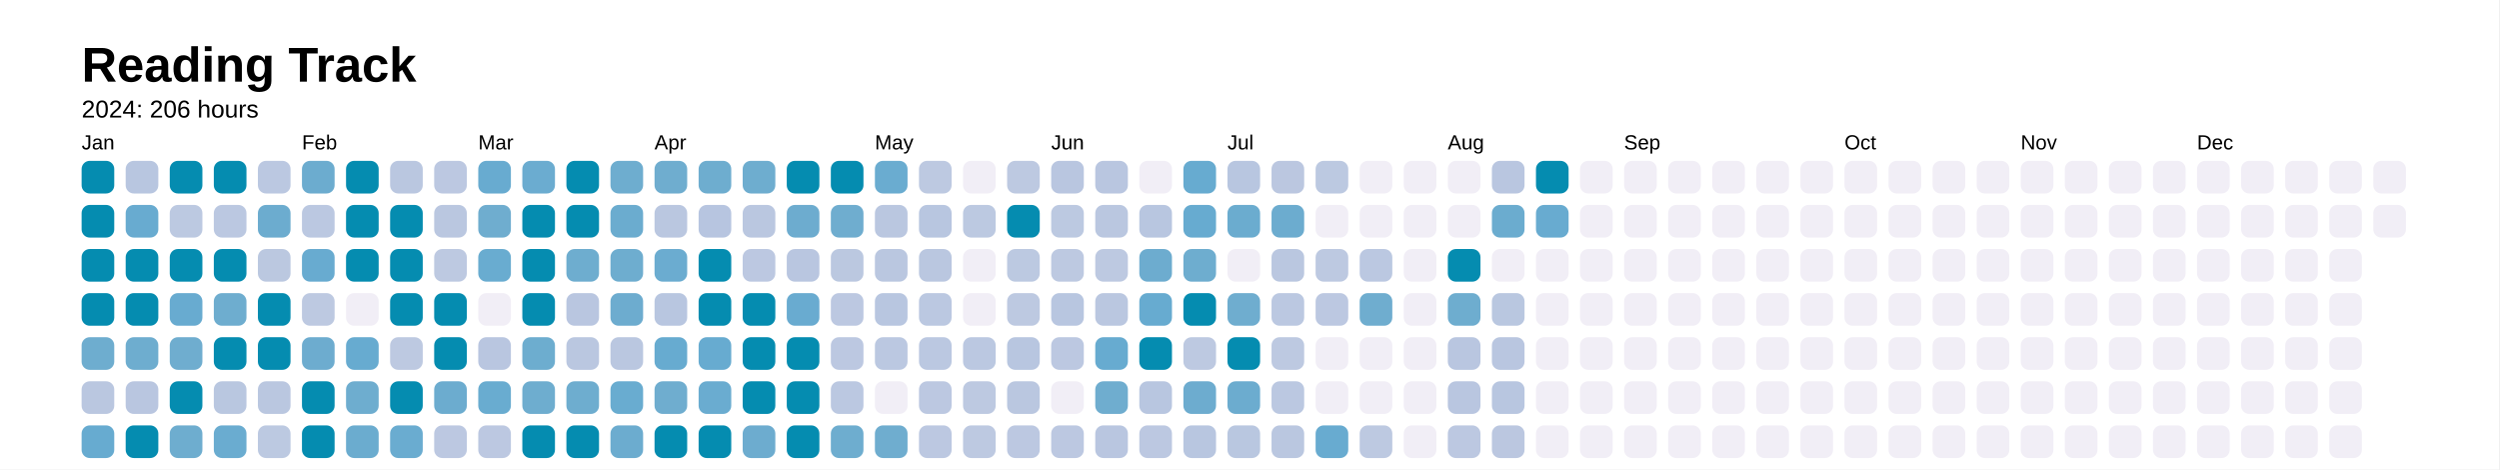
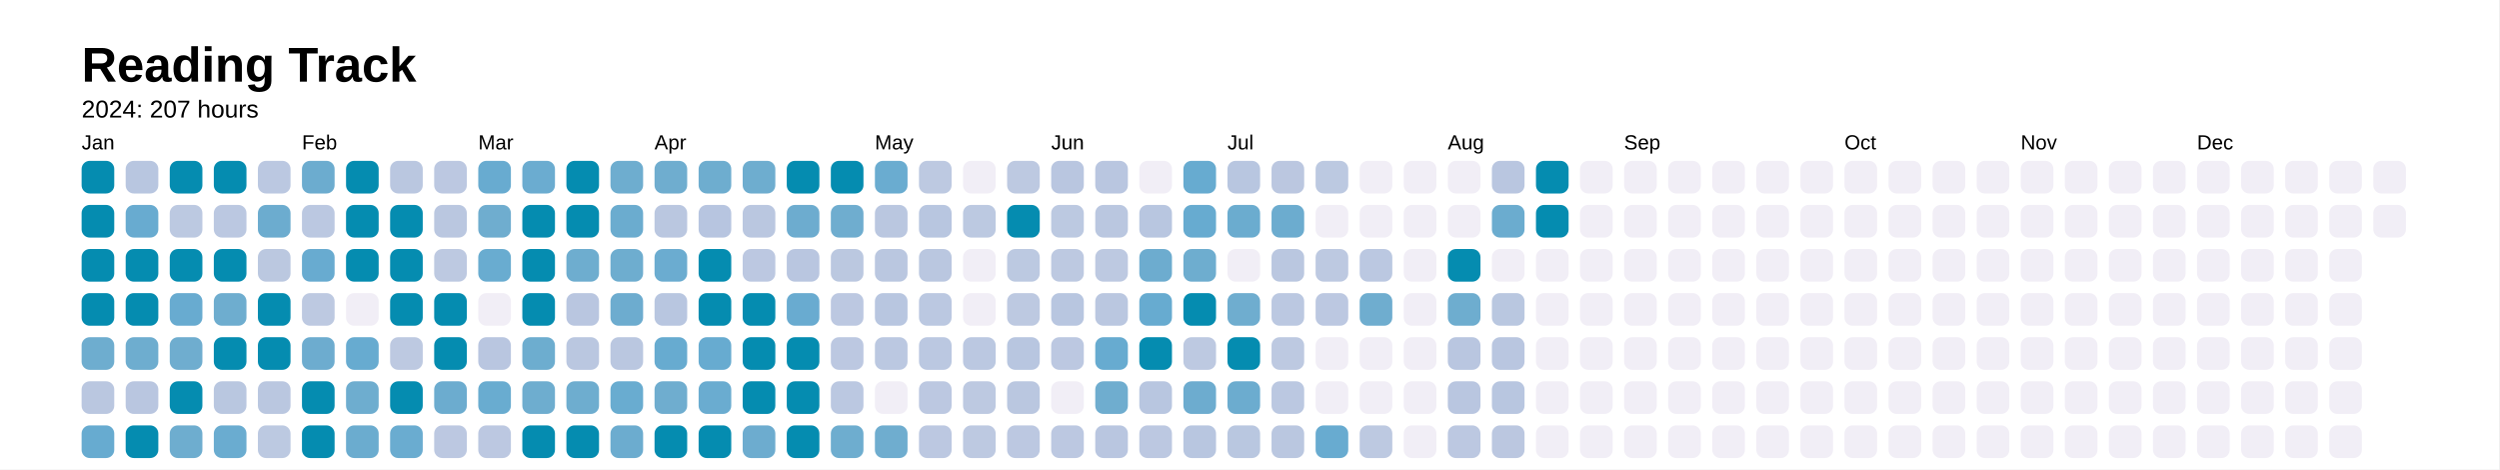
<svg xmlns="http://www.w3.org/2000/svg" baseProfile="full" height="57.5mm" version="1.1" viewBox="0,0,306.2,57.5" width="306.2mm">
  <defs />
  <rect fill="#FFFFFF" height="57.5" width="306.2" x="0" y="0" />
  <text fill="#000000" style="font-size:6px; font-family:Arial; font-weight:bold;" x="10" y="10">Reading Track</text>
-   <text fill="#000000" style="font-size:3px; font-family:Arial;" x="10" y="14.4">2024: 206 hours</text>
+   <text fill="#000000" style="font-size:3px; font-family:Arial;" x="10" y="14.4">2024: 207 hours</text>
  <text fill="#000000" style="font-size:2.5px; font-family:Arial" x="10" y="18.3">Jan</text>
  <rect fill="#058cb0" height="4" rx="1" ry="1" width="4" x="10" y="19.7" />
  <rect fill="#058cb0" height="4" rx="1" ry="1" width="4" x="10" y="25.1" />
  <rect fill="#058cb0" height="4" rx="1" ry="1" width="4" x="10" y="30.5" />
  <rect fill="#058cb0" height="4" rx="1" ry="1" width="4" x="10" y="35.9" />
  <rect fill="#6eadcf" height="4" rx="1" ry="1" width="4" x="10" y="41.3" />
  <rect fill="#bac7e0" height="4" rx="1" ry="1" width="4" x="10" y="46.7" />
  <rect fill="#67abd0" height="4" rx="1" ry="1" width="4" x="10" y="52.1" />
  <rect fill="#b8c6e0" height="4" rx="1" ry="1" width="4" x="15.4" y="19.7" />
  <rect fill="#68abd0" height="4" rx="1" ry="1" width="4" x="15.4" y="25.1" />
  <rect fill="#058cb0" height="4" rx="1" ry="1" width="4" x="15.4" y="30.5" />
  <rect fill="#058cb0" height="4" rx="1" ry="1" width="4" x="15.4" y="35.9" />
  <rect fill="#6eadcf" height="4" rx="1" ry="1" width="4" x="15.4" y="41.3" />
  <rect fill="#b9c6e0" height="4" rx="1" ry="1" width="4" x="15.4" y="46.7" />
  <rect fill="#058cb0" height="4" rx="1" ry="1" width="4" x="15.4" y="52.1" />
  <rect fill="#058cb0" height="4" rx="1" ry="1" width="4" x="20.8" y="19.7" />
  <rect fill="#bcc9e1" height="4" rx="1" ry="1" width="4" x="20.8" y="25.1" />
  <rect fill="#058cb0" height="4" rx="1" ry="1" width="4" x="20.8" y="30.5" />
  <rect fill="#68abd0" height="4" rx="1" ry="1" width="4" x="20.8" y="35.9" />
  <rect fill="#6fadcf" height="4" rx="1" ry="1" width="4" x="20.8" y="41.3" />
  <rect fill="#058cb0" height="4" rx="1" ry="1" width="4" x="20.8" y="46.7" />
  <rect fill="#6eadcf" height="4" rx="1" ry="1" width="4" x="20.8" y="52.1" />
  <rect fill="#058cb0" height="4" rx="1" ry="1" width="4" x="26.2" y="19.7" />
  <rect fill="#bbc8e1" height="4" rx="1" ry="1" width="4" x="26.2" y="25.1" />
  <rect fill="#058cb0" height="4" rx="1" ry="1" width="4" x="26.2" y="30.5" />
  <rect fill="#6eadcf" height="4" rx="1" ry="1" width="4" x="26.2" y="35.9" />
  <rect fill="#058cb0" height="4" rx="1" ry="1" width="4" x="26.2" y="41.3" />
  <rect fill="#b9c7e0" height="4" rx="1" ry="1" width="4" x="26.2" y="46.7" />
  <rect fill="#6aacd0" height="4" rx="1" ry="1" width="4" x="26.2" y="52.1" />
  <rect fill="#bbc8e1" height="4" rx="1" ry="1" width="4" x="31.6" y="19.7" />
  <rect fill="#6caccf" height="4" rx="1" ry="1" width="4" x="31.6" y="25.1" />
  <rect fill="#bbc8e0" height="4" rx="1" ry="1" width="4" x="31.6" y="30.5" />
  <rect fill="#058cb0" height="4" rx="1" ry="1" width="4" x="31.6" y="35.9" />
  <rect fill="#058cb0" height="4" rx="1" ry="1" width="4" x="31.6" y="41.3" />
  <rect fill="#bac7e0" height="4" rx="1" ry="1" width="4" x="31.6" y="46.7" />
  <rect fill="#bcc9e1" height="4" rx="1" ry="1" width="4" x="31.6" y="52.1" />
  <text fill="#000000" style="font-size:2.5px; font-family:Arial" x="37.0" y="18.3">Feb</text>
  <rect fill="#6caccf" height="4" rx="1" ry="1" width="4" x="37.0" y="19.7" />
  <rect fill="#bbc8e1" height="4" rx="1" ry="1" width="4" x="37.0" y="25.1" />
  <rect fill="#68abd0" height="4" rx="1" ry="1" width="4" x="37.0" y="30.5" />
  <rect fill="#bdc9e1" height="4" rx="1" ry="1" width="4" x="37.0" y="35.9" />
  <rect fill="#6daccf" height="4" rx="1" ry="1" width="4" x="37.0" y="41.3" />
  <rect fill="#058cb0" height="4" rx="1" ry="1" width="4" x="37.0" y="46.7" />
  <rect fill="#058cb0" height="4" rx="1" ry="1" width="4" x="37.0" y="52.1" />
  <rect fill="#058cb0" height="4" rx="1" ry="1" width="4" x="42.4" y="19.7" />
  <rect fill="#058cb0" height="4" rx="1" ry="1" width="4" x="42.4" y="25.1" />
  <rect fill="#058cb0" height="4" rx="1" ry="1" width="4" x="42.4" y="30.5" />
  <rect fill="#f1eef6" height="4" rx="1" ry="1" width="4" x="42.4" y="35.9" />
  <rect fill="#67abd0" height="4" rx="1" ry="1" width="4" x="42.4" y="41.3" />
  <rect fill="#6eadcf" height="4" rx="1" ry="1" width="4" x="42.4" y="46.7" />
  <rect fill="#6baccf" height="4" rx="1" ry="1" width="4" x="42.4" y="52.1" />
  <rect fill="#bac7e0" height="4" rx="1" ry="1" width="4" x="47.8" y="19.7" />
  <rect fill="#058cb0" height="4" rx="1" ry="1" width="4" x="47.8" y="25.1" />
  <rect fill="#058cb0" height="4" rx="1" ry="1" width="4" x="47.8" y="30.5" />
  <rect fill="#058cb0" height="4" rx="1" ry="1" width="4" x="47.8" y="35.9" />
  <rect fill="#bdc9e1" height="4" rx="1" ry="1" width="4" x="47.8" y="41.3" />
  <rect fill="#058cb0" height="4" rx="1" ry="1" width="4" x="47.8" y="46.7" />
  <rect fill="#6aacd0" height="4" rx="1" ry="1" width="4" x="47.8" y="52.1" />
  <rect fill="#bcc8e1" height="4" rx="1" ry="1" width="4" x="53.2" y="19.7" />
  <rect fill="#bac7e0" height="4" rx="1" ry="1" width="4" x="53.2" y="25.1" />
  <rect fill="#bdc9e1" height="4" rx="1" ry="1" width="4" x="53.2" y="30.5" />
  <rect fill="#058cb0" height="4" rx="1" ry="1" width="4" x="53.2" y="35.9" />
  <rect fill="#058cb0" height="4" rx="1" ry="1" width="4" x="53.2" y="41.3" />
  <rect fill="#6caccf" height="4" rx="1" ry="1" width="4" x="53.2" y="46.7" />
  <rect fill="#bcc8e1" height="4" rx="1" ry="1" width="4" x="53.2" y="52.1" />
  <text fill="#000000" style="font-size:2.5px; font-family:Arial" x="58.6" y="18.3">Mar</text>
  <rect fill="#68abd0" height="4" rx="1" ry="1" width="4" x="58.6" y="19.7" />
  <rect fill="#6fadcf" height="4" rx="1" ry="1" width="4" x="58.6" y="25.1" />
  <rect fill="#69acd0" height="4" rx="1" ry="1" width="4" x="58.6" y="30.5" />
  <rect fill="#f1eef6" height="4" rx="1" ry="1" width="4" x="58.6" y="35.9" />
  <rect fill="#b9c6e0" height="4" rx="1" ry="1" width="4" x="58.6" y="41.3" />
  <rect fill="#69acd0" height="4" rx="1" ry="1" width="4" x="58.6" y="46.7" />
  <rect fill="#bcc8e1" height="4" rx="1" ry="1" width="4" x="58.6" y="52.1" />
  <rect fill="#6bacd0" height="4" rx="1" ry="1" width="4" x="64" y="19.7" />
  <rect fill="#058cb0" height="4" rx="1" ry="1" width="4" x="64" y="25.1" />
  <rect fill="#058cb0" height="4" rx="1" ry="1" width="4" x="64" y="30.5" />
  <rect fill="#058cb0" height="4" rx="1" ry="1" width="4" x="64" y="35.9" />
  <rect fill="#6dadcf" height="4" rx="1" ry="1" width="4" x="64" y="41.3" />
  <rect fill="#6eadcf" height="4" rx="1" ry="1" width="4" x="64" y="46.7" />
  <rect fill="#058cb0" height="4" rx="1" ry="1" width="4" x="64" y="52.1" />
  <rect fill="#058cb0" height="4" rx="1" ry="1" width="4" x="69.4" y="19.7" />
  <rect fill="#058cb0" height="4" rx="1" ry="1" width="4" x="69.4" y="25.1" />
  <rect fill="#6eadcf" height="4" rx="1" ry="1" width="4" x="69.4" y="30.5" />
  <rect fill="#b9c6e0" height="4" rx="1" ry="1" width="4" x="69.4" y="35.9" />
  <rect fill="#bac7e0" height="4" rx="1" ry="1" width="4" x="69.4" y="41.3" />
  <rect fill="#6eadcf" height="4" rx="1" ry="1" width="4" x="69.4" y="46.7" />
  <rect fill="#058cb0" height="4" rx="1" ry="1" width="4" x="69.4" y="52.1" />
  <rect fill="#6eadcf" height="4" rx="1" ry="1" width="4" x="74.8" y="19.7" />
  <rect fill="#6baccf" height="4" rx="1" ry="1" width="4" x="74.8" y="25.1" />
  <rect fill="#6eadcf" height="4" rx="1" ry="1" width="4" x="74.8" y="30.5" />
  <rect fill="#6daccf" height="4" rx="1" ry="1" width="4" x="74.8" y="35.9" />
  <rect fill="#bac7e0" height="4" rx="1" ry="1" width="4" x="74.8" y="41.3" />
  <rect fill="#69acd0" height="4" rx="1" ry="1" width="4" x="74.8" y="46.7" />
  <rect fill="#6caccf" height="4" rx="1" ry="1" width="4" x="74.8" y="52.1" />
  <text fill="#000000" style="font-size:2.5px; font-family:Arial" x="80.2" y="18.3">Apr</text>
  <rect fill="#6fadcf" height="4" rx="1" ry="1" width="4" x="80.2" y="19.7" />
  <rect fill="#bac7e0" height="4" rx="1" ry="1" width="4" x="80.2" y="25.1" />
  <rect fill="#6bacd0" height="4" rx="1" ry="1" width="4" x="80.2" y="30.5" />
  <rect fill="#b8c6e0" height="4" rx="1" ry="1" width="4" x="80.2" y="35.9" />
  <rect fill="#67abd0" height="4" rx="1" ry="1" width="4" x="80.2" y="41.3" />
  <rect fill="#6fadcf" height="4" rx="1" ry="1" width="4" x="80.2" y="46.7" />
  <rect fill="#058cb0" height="4" rx="1" ry="1" width="4" x="80.2" y="52.1" />
  <rect fill="#6eadcf" height="4" rx="1" ry="1" width="4" x="85.6" y="19.7" />
  <rect fill="#b7c5e0" height="4" rx="1" ry="1" width="4" x="85.6" y="25.1" />
  <rect fill="#058cb0" height="4" rx="1" ry="1" width="4" x="85.6" y="30.5" />
  <rect fill="#058cb0" height="4" rx="1" ry="1" width="4" x="85.6" y="35.9" />
  <rect fill="#67abd0" height="4" rx="1" ry="1" width="4" x="85.6" y="41.3" />
  <rect fill="#6aacd0" height="4" rx="1" ry="1" width="4" x="85.6" y="46.7" />
  <rect fill="#058cb0" height="4" rx="1" ry="1" width="4" x="85.6" y="52.1" />
  <rect fill="#6eadcf" height="4" rx="1" ry="1" width="4" x="91" y="19.7" />
  <rect fill="#bac7e0" height="4" rx="1" ry="1" width="4" x="91" y="25.1" />
  <rect fill="#bcc8e1" height="4" rx="1" ry="1" width="4" x="91" y="30.5" />
  <rect fill="#058cb0" height="4" rx="1" ry="1" width="4" x="91" y="35.9" />
  <rect fill="#058cb0" height="4" rx="1" ry="1" width="4" x="91" y="41.3" />
  <rect fill="#058cb0" height="4" rx="1" ry="1" width="4" x="91" y="46.7" />
  <rect fill="#6daccf" height="4" rx="1" ry="1" width="4" x="91" y="52.1" />
  <rect fill="#058cb0" height="4" rx="1" ry="1" width="4" x="96.4" y="19.7" />
  <rect fill="#6daccf" height="4" rx="1" ry="1" width="4" x="96.4" y="25.1" />
  <rect fill="#b9c6e0" height="4" rx="1" ry="1" width="4" x="96.4" y="30.5" />
  <rect fill="#69abd0" height="4" rx="1" ry="1" width="4" x="96.4" y="35.9" />
  <rect fill="#058cb0" height="4" rx="1" ry="1" width="4" x="96.4" y="41.3" />
  <rect fill="#058cb0" height="4" rx="1" ry="1" width="4" x="96.4" y="46.7" />
  <rect fill="#058cb0" height="4" rx="1" ry="1" width="4" x="96.4" y="52.1" />
  <rect fill="#058cb0" height="4" rx="1" ry="1" width="4" x="101.8" y="19.7" />
  <rect fill="#6fadcf" height="4" rx="1" ry="1" width="4" x="101.8" y="25.1" />
  <rect fill="#bbc8e0" height="4" rx="1" ry="1" width="4" x="101.8" y="30.5" />
  <rect fill="#bcc8e1" height="4" rx="1" ry="1" width="4" x="101.8" y="35.9" />
  <rect fill="#bcc8e1" height="4" rx="1" ry="1" width="4" x="101.8" y="41.3" />
  <rect fill="#bbc8e1" height="4" rx="1" ry="1" width="4" x="101.8" y="46.7" />
  <rect fill="#6eadcf" height="4" rx="1" ry="1" width="4" x="101.8" y="52.1" />
  <text fill="#000000" style="font-size:2.5px; font-family:Arial" x="107.2" y="18.3">May</text>
  <rect fill="#6aacd0" height="4" rx="1" ry="1" width="4" x="107.2" y="19.7" />
  <rect fill="#bac7e0" height="4" rx="1" ry="1" width="4" x="107.2" y="25.1" />
  <rect fill="#bac7e0" height="4" rx="1" ry="1" width="4" x="107.2" y="30.5" />
  <rect fill="#b8c6e0" height="4" rx="1" ry="1" width="4" x="107.2" y="35.9" />
  <rect fill="#bbc8e1" height="4" rx="1" ry="1" width="4" x="107.2" y="41.3" />
  <rect fill="#f1eef6" height="4" rx="1" ry="1" width="4" x="107.2" y="46.7" />
  <rect fill="#6fadcf" height="4" rx="1" ry="1" width="4" x="107.2" y="52.1" />
  <rect fill="#bdc9e1" height="4" rx="1" ry="1" width="4" x="112.6" y="19.7" />
  <rect fill="#b8c6e0" height="4" rx="1" ry="1" width="4" x="112.6" y="25.1" />
  <rect fill="#bac7e0" height="4" rx="1" ry="1" width="4" x="112.6" y="30.5" />
  <rect fill="#bbc8e1" height="4" rx="1" ry="1" width="4" x="112.6" y="35.9" />
  <rect fill="#bbc8e1" height="4" rx="1" ry="1" width="4" x="112.6" y="41.3" />
  <rect fill="#bcc8e1" height="4" rx="1" ry="1" width="4" x="112.6" y="46.7" />
  <rect fill="#bcc8e1" height="4" rx="1" ry="1" width="4" x="112.6" y="52.1" />
  <rect fill="#f1eef6" height="4" rx="1" ry="1" width="4" x="118" y="19.7" />
  <rect fill="#bcc9e1" height="4" rx="1" ry="1" width="4" x="118" y="25.1" />
  <rect fill="#f1eef6" height="4" rx="1" ry="1" width="4" x="118" y="30.5" />
  <rect fill="#f1eef6" height="4" rx="1" ry="1" width="4" x="118" y="35.9" />
  <rect fill="#bbc8e1" height="4" rx="1" ry="1" width="4" x="118" y="41.3" />
  <rect fill="#bdc9e1" height="4" rx="1" ry="1" width="4" x="118" y="46.7" />
  <rect fill="#bdc9e1" height="4" rx="1" ry="1" width="4" x="118" y="52.1" />
  <rect fill="#bdc9e1" height="4" rx="1" ry="1" width="4" x="123.4" y="19.7" />
  <rect fill="#058cb0" height="4" rx="1" ry="1" width="4" x="123.4" y="25.1" />
  <rect fill="#bcc9e1" height="4" rx="1" ry="1" width="4" x="123.4" y="30.5" />
  <rect fill="#bdc9e1" height="4" rx="1" ry="1" width="4" x="123.4" y="35.9" />
  <rect fill="#b8c6e0" height="4" rx="1" ry="1" width="4" x="123.4" y="41.3" />
  <rect fill="#bac7e0" height="4" rx="1" ry="1" width="4" x="123.4" y="46.7" />
  <rect fill="#bcc8e1" height="4" rx="1" ry="1" width="4" x="123.4" y="52.1" />
  <text fill="#000000" style="font-size:2.5px; font-family:Arial" x="128.8" y="18.3">Jun</text>
  <rect fill="#b9c6e0" height="4" rx="1" ry="1" width="4" x="128.8" y="19.7" />
  <rect fill="#bcc9e1" height="4" rx="1" ry="1" width="4" x="128.8" y="25.1" />
  <rect fill="#bdc9e1" height="4" rx="1" ry="1" width="4" x="128.8" y="30.5" />
  <rect fill="#b8c6e0" height="4" rx="1" ry="1" width="4" x="128.8" y="35.9" />
  <rect fill="#bcc8e1" height="4" rx="1" ry="1" width="4" x="128.8" y="41.3" />
  <rect fill="#f1eef6" height="4" rx="1" ry="1" width="4" x="128.8" y="46.7" />
  <rect fill="#bcc8e1" height="4" rx="1" ry="1" width="4" x="128.8" y="52.1" />
  <rect fill="#b9c6e0" height="4" rx="1" ry="1" width="4" x="134.2" y="19.7" />
  <rect fill="#bac7e0" height="4" rx="1" ry="1" width="4" x="134.2" y="25.1" />
  <rect fill="#bdc9e1" height="4" rx="1" ry="1" width="4" x="134.2" y="30.5" />
  <rect fill="#bac7e0" height="4" rx="1" ry="1" width="4" x="134.2" y="35.9" />
  <rect fill="#67abd0" height="4" rx="1" ry="1" width="4" x="134.2" y="41.3" />
  <rect fill="#6fadcf" height="4" rx="1" ry="1" width="4" x="134.2" y="46.7" />
  <rect fill="#b9c6e0" height="4" rx="1" ry="1" width="4" x="134.2" y="52.1" />
  <rect fill="#f1eef6" height="4" rx="1" ry="1" width="4" x="139.6" y="19.7" />
  <rect fill="#b8c6e0" height="4" rx="1" ry="1" width="4" x="139.6" y="25.1" />
  <rect fill="#6daccf" height="4" rx="1" ry="1" width="4" x="139.6" y="30.5" />
  <rect fill="#67abd0" height="4" rx="1" ry="1" width="4" x="139.6" y="35.9" />
  <rect fill="#058cb0" height="4" rx="1" ry="1" width="4" x="139.6" y="41.3" />
  <rect fill="#b8c6e0" height="4" rx="1" ry="1" width="4" x="139.6" y="46.7" />
  <rect fill="#bcc8e1" height="4" rx="1" ry="1" width="4" x="139.6" y="52.1" />
  <rect fill="#67abd0" height="4" rx="1" ry="1" width="4" x="145" y="19.7" />
  <rect fill="#67abd0" height="4" rx="1" ry="1" width="4" x="145" y="25.1" />
  <rect fill="#6eadcf" height="4" rx="1" ry="1" width="4" x="145" y="30.5" />
  <rect fill="#058cb0" height="4" rx="1" ry="1" width="4" x="145" y="35.9" />
  <rect fill="#bdc9e1" height="4" rx="1" ry="1" width="4" x="145" y="41.3" />
  <rect fill="#6daccf" height="4" rx="1" ry="1" width="4" x="145" y="46.7" />
  <rect fill="#b8c6e0" height="4" rx="1" ry="1" width="4" x="145" y="52.1" />
  <text fill="#000000" style="font-size:2.5px; font-family:Arial" x="150.4" y="18.3">Jul</text>
  <rect fill="#b8c6e0" height="4" rx="1" ry="1" width="4" x="150.4" y="19.7" />
  <rect fill="#6baccf" height="4" rx="1" ry="1" width="4" x="150.4" y="25.1" />
  <rect fill="#f1eef6" height="4" rx="1" ry="1" width="4" x="150.4" y="30.5" />
  <rect fill="#6fadcf" height="4" rx="1" ry="1" width="4" x="150.4" y="35.9" />
  <rect fill="#058cb0" height="4" rx="1" ry="1" width="4" x="150.4" y="41.3" />
  <rect fill="#6caccf" height="4" rx="1" ry="1" width="4" x="150.4" y="46.7" />
  <rect fill="#b9c7e0" height="4" rx="1" ry="1" width="4" x="150.4" y="52.1" />
  <rect fill="#bbc7e0" height="4" rx="1" ry="1" width="4" x="155.8" y="19.7" />
  <rect fill="#6caccf" height="4" rx="1" ry="1" width="4" x="155.8" y="25.1" />
  <rect fill="#bac7e0" height="4" rx="1" ry="1" width="4" x="155.8" y="30.5" />
  <rect fill="#bbc8e1" height="4" rx="1" ry="1" width="4" x="155.8" y="35.9" />
  <rect fill="#bdc9e1" height="4" rx="1" ry="1" width="4" x="155.8" y="41.3" />
  <rect fill="#bbc8e1" height="4" rx="1" ry="1" width="4" x="155.8" y="46.7" />
  <rect fill="#bac7e0" height="4" rx="1" ry="1" width="4" x="155.8" y="52.1" />
  <rect fill="#bcc9e1" height="4" rx="1" ry="1" width="4" x="161.2" y="19.7" />
  <rect fill="#f1eef6" height="4" rx="1" ry="1" width="4" x="161.2" y="25.1" />
  <rect fill="#bdc9e1" height="4" rx="1" ry="1" width="4" x="161.2" y="30.5" />
  <rect fill="#bcc8e1" height="4" rx="1" ry="1" width="4" x="161.2" y="35.9" />
  <rect fill="#f1eef6" height="4" rx="1" ry="1" width="4" x="161.2" y="41.3" />
  <rect fill="#f1eef6" height="4" rx="1" ry="1" width="4" x="161.2" y="46.7" />
  <rect fill="#68abd0" height="4" rx="1" ry="1" width="4" x="161.2" y="52.1" />
  <rect fill="#f1eef6" height="4" rx="1" ry="1" width="4" x="166.6" y="19.7" />
  <rect fill="#f1eef6" height="4" rx="1" ry="1" width="4" x="166.6" y="25.1" />
  <rect fill="#bbc8e1" height="4" rx="1" ry="1" width="4" x="166.6" y="30.5" />
  <rect fill="#6fadcf" height="4" rx="1" ry="1" width="4" x="166.6" y="35.9" />
  <rect fill="#f1eef6" height="4" rx="1" ry="1" width="4" x="166.6" y="41.3" />
  <rect fill="#f1eef6" height="4" rx="1" ry="1" width="4" x="166.6" y="46.7" />
  <rect fill="#bdc9e1" height="4" rx="1" ry="1" width="4" x="166.6" y="52.1" />
  <rect fill="#f1eef6" height="4" rx="1" ry="1" width="4" x="172" y="19.7" />
  <rect fill="#f1eef6" height="4" rx="1" ry="1" width="4" x="172" y="25.1" />
  <rect fill="#f1eef6" height="4" rx="1" ry="1" width="4" x="172" y="30.5" />
  <rect fill="#f1eef6" height="4" rx="1" ry="1" width="4" x="172" y="35.9" />
  <rect fill="#f1eef6" height="4" rx="1" ry="1" width="4" x="172" y="41.3" />
  <rect fill="#f1eef6" height="4" rx="1" ry="1" width="4" x="172" y="46.7" />
  <rect fill="#f1eef6" height="4" rx="1" ry="1" width="4" x="172" y="52.1" />
  <text fill="#000000" style="font-size:2.5px; font-family:Arial" x="177.4" y="18.3">Aug</text>
  <rect fill="#f1eef6" height="4" rx="1" ry="1" width="4" x="177.4" y="19.7" />
  <rect fill="#f1eef6" height="4" rx="1" ry="1" width="4" x="177.4" y="25.1" />
  <rect fill="#058cb0" height="4" rx="1" ry="1" width="4" x="177.4" y="30.5" />
  <rect fill="#6eadcf" height="4" rx="1" ry="1" width="4" x="177.4" y="35.9" />
  <rect fill="#b9c6e0" height="4" rx="1" ry="1" width="4" x="177.4" y="41.3" />
  <rect fill="#b9c6e0" height="4" rx="1" ry="1" width="4" x="177.4" y="46.7" />
  <rect fill="#bcc8e1" height="4" rx="1" ry="1" width="4" x="177.4" y="52.1" />
  <rect fill="#b9c6e0" height="4" rx="1" ry="1" width="4" x="182.8" y="19.7" />
  <rect fill="#6baccf" height="4" rx="1" ry="1" width="4" x="182.8" y="25.1" />
  <rect fill="#f1eef6" height="4" rx="1" ry="1" width="4" x="182.8" y="30.5" />
  <rect fill="#b9c7e0" height="4" rx="1" ry="1" width="4" x="182.8" y="35.9" />
  <rect fill="#b9c6e0" height="4" rx="1" ry="1" width="4" x="182.8" y="41.3" />
  <rect fill="#b8c6e0" height="4" rx="1" ry="1" width="4" x="182.8" y="46.7" />
  <rect fill="#bbc7e0" height="4" rx="1" ry="1" width="4" x="182.8" y="52.1" />
  <rect fill="#058cb0" height="4" rx="1" ry="1" width="4" x="188.2" y="19.7" />
-   <rect fill="#68abd0" height="4" rx="1" ry="1" width="4" x="188.2" y="25.1" />
+   <rect fill="#058cb0" height="4" rx="1" ry="1" width="4" x="188.2" y="25.1" />
  <rect fill="#f1eef6" height="4" rx="1" ry="1" width="4" x="188.2" y="30.5" />
  <rect fill="#f1eef6" height="4" rx="1" ry="1" width="4" x="188.2" y="35.9" />
  <rect fill="#f1eef6" height="4" rx="1" ry="1" width="4" x="188.2" y="41.3" />
  <rect fill="#f1eef6" height="4" rx="1" ry="1" width="4" x="188.2" y="46.7" />
  <rect fill="#f1eef6" height="4" rx="1" ry="1" width="4" x="188.2" y="52.1" />
  <rect fill="#f1eef6" height="4" rx="1" ry="1" width="4" x="193.6" y="19.7" />
  <rect fill="#f1eef6" height="4" rx="1" ry="1" width="4" x="193.6" y="25.1" />
  <rect fill="#f1eef6" height="4" rx="1" ry="1" width="4" x="193.6" y="30.5" />
  <rect fill="#f1eef6" height="4" rx="1" ry="1" width="4" x="193.6" y="35.9" />
  <rect fill="#f1eef6" height="4" rx="1" ry="1" width="4" x="193.6" y="41.3" />
  <rect fill="#f1eef6" height="4" rx="1" ry="1" width="4" x="193.6" y="46.7" />
  <rect fill="#f1eef6" height="4" rx="1" ry="1" width="4" x="193.6" y="52.1" />
  <text fill="#000000" style="font-size:2.5px; font-family:Arial" x="199" y="18.3">Sep</text>
  <rect fill="#f1eef6" height="4" rx="1" ry="1" width="4" x="199" y="19.7" />
  <rect fill="#f1eef6" height="4" rx="1" ry="1" width="4" x="199" y="25.1" />
  <rect fill="#f1eef6" height="4" rx="1" ry="1" width="4" x="199" y="30.5" />
  <rect fill="#f1eef6" height="4" rx="1" ry="1" width="4" x="199" y="35.9" />
  <rect fill="#f1eef6" height="4" rx="1" ry="1" width="4" x="199" y="41.3" />
  <rect fill="#f1eef6" height="4" rx="1" ry="1" width="4" x="199" y="46.7" />
  <rect fill="#f1eef6" height="4" rx="1" ry="1" width="4" x="199" y="52.1" />
  <rect fill="#f1eef6" height="4" rx="1" ry="1" width="4" x="204.4" y="19.7" />
  <rect fill="#f1eef6" height="4" rx="1" ry="1" width="4" x="204.4" y="25.1" />
  <rect fill="#f1eef6" height="4" rx="1" ry="1" width="4" x="204.4" y="30.5" />
  <rect fill="#f1eef6" height="4" rx="1" ry="1" width="4" x="204.4" y="35.9" />
  <rect fill="#f1eef6" height="4" rx="1" ry="1" width="4" x="204.4" y="41.3" />
  <rect fill="#f1eef6" height="4" rx="1" ry="1" width="4" x="204.4" y="46.7" />
  <rect fill="#f1eef6" height="4" rx="1" ry="1" width="4" x="204.4" y="52.1" />
  <rect fill="#f1eef6" height="4" rx="1" ry="1" width="4" x="209.8" y="19.7" />
  <rect fill="#f1eef6" height="4" rx="1" ry="1" width="4" x="209.8" y="25.1" />
  <rect fill="#f1eef6" height="4" rx="1" ry="1" width="4" x="209.8" y="30.5" />
  <rect fill="#f1eef6" height="4" rx="1" ry="1" width="4" x="209.8" y="35.9" />
  <rect fill="#f1eef6" height="4" rx="1" ry="1" width="4" x="209.8" y="41.3" />
  <rect fill="#f1eef6" height="4" rx="1" ry="1" width="4" x="209.8" y="46.7" />
  <rect fill="#f1eef6" height="4" rx="1" ry="1" width="4" x="209.8" y="52.1" />
  <rect fill="#f1eef6" height="4" rx="1" ry="1" width="4" x="215.2" y="19.7" />
  <rect fill="#f1eef6" height="4" rx="1" ry="1" width="4" x="215.2" y="25.1" />
  <rect fill="#f1eef6" height="4" rx="1" ry="1" width="4" x="215.2" y="30.5" />
  <rect fill="#f1eef6" height="4" rx="1" ry="1" width="4" x="215.2" y="35.9" />
  <rect fill="#f1eef6" height="4" rx="1" ry="1" width="4" x="215.2" y="41.3" />
  <rect fill="#f1eef6" height="4" rx="1" ry="1" width="4" x="215.2" y="46.7" />
  <rect fill="#f1eef6" height="4" rx="1" ry="1" width="4" x="215.2" y="52.1" />
  <rect fill="#f1eef6" height="4" rx="1" ry="1" width="4" x="220.6" y="19.7" />
  <rect fill="#f1eef6" height="4" rx="1" ry="1" width="4" x="220.6" y="25.1" />
  <rect fill="#f1eef6" height="4" rx="1" ry="1" width="4" x="220.6" y="30.5" />
  <rect fill="#f1eef6" height="4" rx="1" ry="1" width="4" x="220.6" y="35.9" />
  <rect fill="#f1eef6" height="4" rx="1" ry="1" width="4" x="220.6" y="41.3" />
  <rect fill="#f1eef6" height="4" rx="1" ry="1" width="4" x="220.6" y="46.7" />
  <rect fill="#f1eef6" height="4" rx="1" ry="1" width="4" x="220.6" y="52.1" />
  <text fill="#000000" style="font-size:2.5px; font-family:Arial" x="226" y="18.3">Oct</text>
  <rect fill="#f1eef6" height="4" rx="1" ry="1" width="4" x="226" y="19.7" />
  <rect fill="#f1eef6" height="4" rx="1" ry="1" width="4" x="226" y="25.1" />
  <rect fill="#f1eef6" height="4" rx="1" ry="1" width="4" x="226" y="30.5" />
  <rect fill="#f1eef6" height="4" rx="1" ry="1" width="4" x="226" y="35.9" />
  <rect fill="#f1eef6" height="4" rx="1" ry="1" width="4" x="226" y="41.3" />
  <rect fill="#f1eef6" height="4" rx="1" ry="1" width="4" x="226" y="46.7" />
  <rect fill="#f1eef6" height="4" rx="1" ry="1" width="4" x="226" y="52.1" />
  <rect fill="#f1eef6" height="4" rx="1" ry="1" width="4" x="231.4" y="19.7" />
  <rect fill="#f1eef6" height="4" rx="1" ry="1" width="4" x="231.4" y="25.1" />
  <rect fill="#f1eef6" height="4" rx="1" ry="1" width="4" x="231.4" y="30.5" />
  <rect fill="#f1eef6" height="4" rx="1" ry="1" width="4" x="231.4" y="35.9" />
  <rect fill="#f1eef6" height="4" rx="1" ry="1" width="4" x="231.4" y="41.3" />
  <rect fill="#f1eef6" height="4" rx="1" ry="1" width="4" x="231.4" y="46.7" />
  <rect fill="#f1eef6" height="4" rx="1" ry="1" width="4" x="231.4" y="52.1" />
  <rect fill="#f1eef6" height="4" rx="1" ry="1" width="4" x="236.8" y="19.7" />
  <rect fill="#f1eef6" height="4" rx="1" ry="1" width="4" x="236.8" y="25.1" />
  <rect fill="#f1eef6" height="4" rx="1" ry="1" width="4" x="236.8" y="30.5" />
  <rect fill="#f1eef6" height="4" rx="1" ry="1" width="4" x="236.8" y="35.9" />
  <rect fill="#f1eef6" height="4" rx="1" ry="1" width="4" x="236.8" y="41.3" />
  <rect fill="#f1eef6" height="4" rx="1" ry="1" width="4" x="236.8" y="46.7" />
  <rect fill="#f1eef6" height="4" rx="1" ry="1" width="4" x="236.8" y="52.1" />
  <rect fill="#f1eef6" height="4" rx="1" ry="1" width="4" x="242.2" y="19.7" />
  <rect fill="#f1eef6" height="4" rx="1" ry="1" width="4" x="242.2" y="25.1" />
  <rect fill="#f1eef6" height="4" rx="1" ry="1" width="4" x="242.2" y="30.5" />
  <rect fill="#f1eef6" height="4" rx="1" ry="1" width="4" x="242.2" y="35.9" />
  <rect fill="#f1eef6" height="4" rx="1" ry="1" width="4" x="242.2" y="41.3" />
  <rect fill="#f1eef6" height="4" rx="1" ry="1" width="4" x="242.2" y="46.7" />
  <rect fill="#f1eef6" height="4" rx="1" ry="1" width="4" x="242.2" y="52.1" />
  <text fill="#000000" style="font-size:2.5px; font-family:Arial" x="247.6" y="18.3">Nov</text>
  <rect fill="#f1eef6" height="4" rx="1" ry="1" width="4" x="247.6" y="19.7" />
  <rect fill="#f1eef6" height="4" rx="1" ry="1" width="4" x="247.6" y="25.1" />
  <rect fill="#f1eef6" height="4" rx="1" ry="1" width="4" x="247.6" y="30.5" />
  <rect fill="#f1eef6" height="4" rx="1" ry="1" width="4" x="247.6" y="35.9" />
  <rect fill="#f1eef6" height="4" rx="1" ry="1" width="4" x="247.6" y="41.3" />
  <rect fill="#f1eef6" height="4" rx="1" ry="1" width="4" x="247.6" y="46.7" />
  <rect fill="#f1eef6" height="4" rx="1" ry="1" width="4" x="247.6" y="52.1" />
  <rect fill="#f1eef6" height="4" rx="1" ry="1" width="4" x="253" y="19.7" />
  <rect fill="#f1eef6" height="4" rx="1" ry="1" width="4" x="253" y="25.1" />
  <rect fill="#f1eef6" height="4" rx="1" ry="1" width="4" x="253" y="30.5" />
  <rect fill="#f1eef6" height="4" rx="1" ry="1" width="4" x="253" y="35.9" />
  <rect fill="#f1eef6" height="4" rx="1" ry="1" width="4" x="253" y="41.3" />
  <rect fill="#f1eef6" height="4" rx="1" ry="1" width="4" x="253" y="46.7" />
  <rect fill="#f1eef6" height="4" rx="1" ry="1" width="4" x="253" y="52.1" />
  <rect fill="#f1eef6" height="4" rx="1" ry="1" width="4" x="258.4" y="19.7" />
  <rect fill="#f1eef6" height="4" rx="1" ry="1" width="4" x="258.4" y="25.1" />
  <rect fill="#f1eef6" height="4" rx="1" ry="1" width="4" x="258.4" y="30.5" />
  <rect fill="#f1eef6" height="4" rx="1" ry="1" width="4" x="258.4" y="35.9" />
  <rect fill="#f1eef6" height="4" rx="1" ry="1" width="4" x="258.4" y="41.3" />
  <rect fill="#f1eef6" height="4" rx="1" ry="1" width="4" x="258.4" y="46.7" />
  <rect fill="#f1eef6" height="4" rx="1" ry="1" width="4" x="258.4" y="52.1" />
  <rect fill="#f1eef6" height="4" rx="1" ry="1" width="4" x="263.8" y="19.7" />
  <rect fill="#f1eef6" height="4" rx="1" ry="1" width="4" x="263.8" y="25.1" />
  <rect fill="#f1eef6" height="4" rx="1" ry="1" width="4" x="263.8" y="30.5" />
  <rect fill="#f1eef6" height="4" rx="1" ry="1" width="4" x="263.8" y="35.9" />
  <rect fill="#f1eef6" height="4" rx="1" ry="1" width="4" x="263.8" y="41.3" />
  <rect fill="#f1eef6" height="4" rx="1" ry="1" width="4" x="263.8" y="46.7" />
  <rect fill="#f1eef6" height="4" rx="1" ry="1" width="4" x="263.8" y="52.1" />
  <text fill="#000000" style="font-size:2.5px; font-family:Arial" x="269.2" y="18.3">Dec</text>
  <rect fill="#f1eef6" height="4" rx="1" ry="1" width="4" x="269.2" y="19.7" />
  <rect fill="#f1eef6" height="4" rx="1" ry="1" width="4" x="269.2" y="25.1" />
  <rect fill="#f1eef6" height="4" rx="1" ry="1" width="4" x="269.2" y="30.5" />
  <rect fill="#f1eef6" height="4" rx="1" ry="1" width="4" x="269.2" y="35.9" />
  <rect fill="#f1eef6" height="4" rx="1" ry="1" width="4" x="269.2" y="41.3" />
  <rect fill="#f1eef6" height="4" rx="1" ry="1" width="4" x="269.2" y="46.7" />
  <rect fill="#f1eef6" height="4" rx="1" ry="1" width="4" x="269.2" y="52.1" />
  <rect fill="#f1eef6" height="4" rx="1" ry="1" width="4" x="274.6" y="19.7" />
  <rect fill="#f1eef6" height="4" rx="1" ry="1" width="4" x="274.6" y="25.1" />
  <rect fill="#f1eef6" height="4" rx="1" ry="1" width="4" x="274.6" y="30.5" />
  <rect fill="#f1eef6" height="4" rx="1" ry="1" width="4" x="274.6" y="35.9" />
  <rect fill="#f1eef6" height="4" rx="1" ry="1" width="4" x="274.6" y="41.3" />
  <rect fill="#f1eef6" height="4" rx="1" ry="1" width="4" x="274.6" y="46.7" />
  <rect fill="#f1eef6" height="4" rx="1" ry="1" width="4" x="274.6" y="52.1" />
  <rect fill="#f1eef6" height="4" rx="1" ry="1" width="4" x="280" y="19.7" />
  <rect fill="#f1eef6" height="4" rx="1" ry="1" width="4" x="280" y="25.1" />
  <rect fill="#f1eef6" height="4" rx="1" ry="1" width="4" x="280" y="30.5" />
  <rect fill="#f1eef6" height="4" rx="1" ry="1" width="4" x="280" y="35.9" />
  <rect fill="#f1eef6" height="4" rx="1" ry="1" width="4" x="280" y="41.3" />
  <rect fill="#f1eef6" height="4" rx="1" ry="1" width="4" x="280" y="46.7" />
  <rect fill="#f1eef6" height="4" rx="1" ry="1" width="4" x="280" y="52.1" />
  <rect fill="#f1eef6" height="4" rx="1" ry="1" width="4" x="285.4" y="19.7" />
  <rect fill="#f1eef6" height="4" rx="1" ry="1" width="4" x="285.4" y="25.1" />
  <rect fill="#f1eef6" height="4" rx="1" ry="1" width="4" x="285.4" y="30.5" />
  <rect fill="#f1eef6" height="4" rx="1" ry="1" width="4" x="285.4" y="35.9" />
  <rect fill="#f1eef6" height="4" rx="1" ry="1" width="4" x="285.4" y="41.3" />
  <rect fill="#f1eef6" height="4" rx="1" ry="1" width="4" x="285.4" y="46.7" />
  <rect fill="#f1eef6" height="4" rx="1" ry="1" width="4" x="285.4" y="52.1" />
  <rect fill="#f1eef6" height="4" rx="1" ry="1" width="4" x="290.8" y="19.7" />
  <rect fill="#f1eef6" height="4" rx="1" ry="1" width="4" x="290.8" y="25.1" />
</svg>
